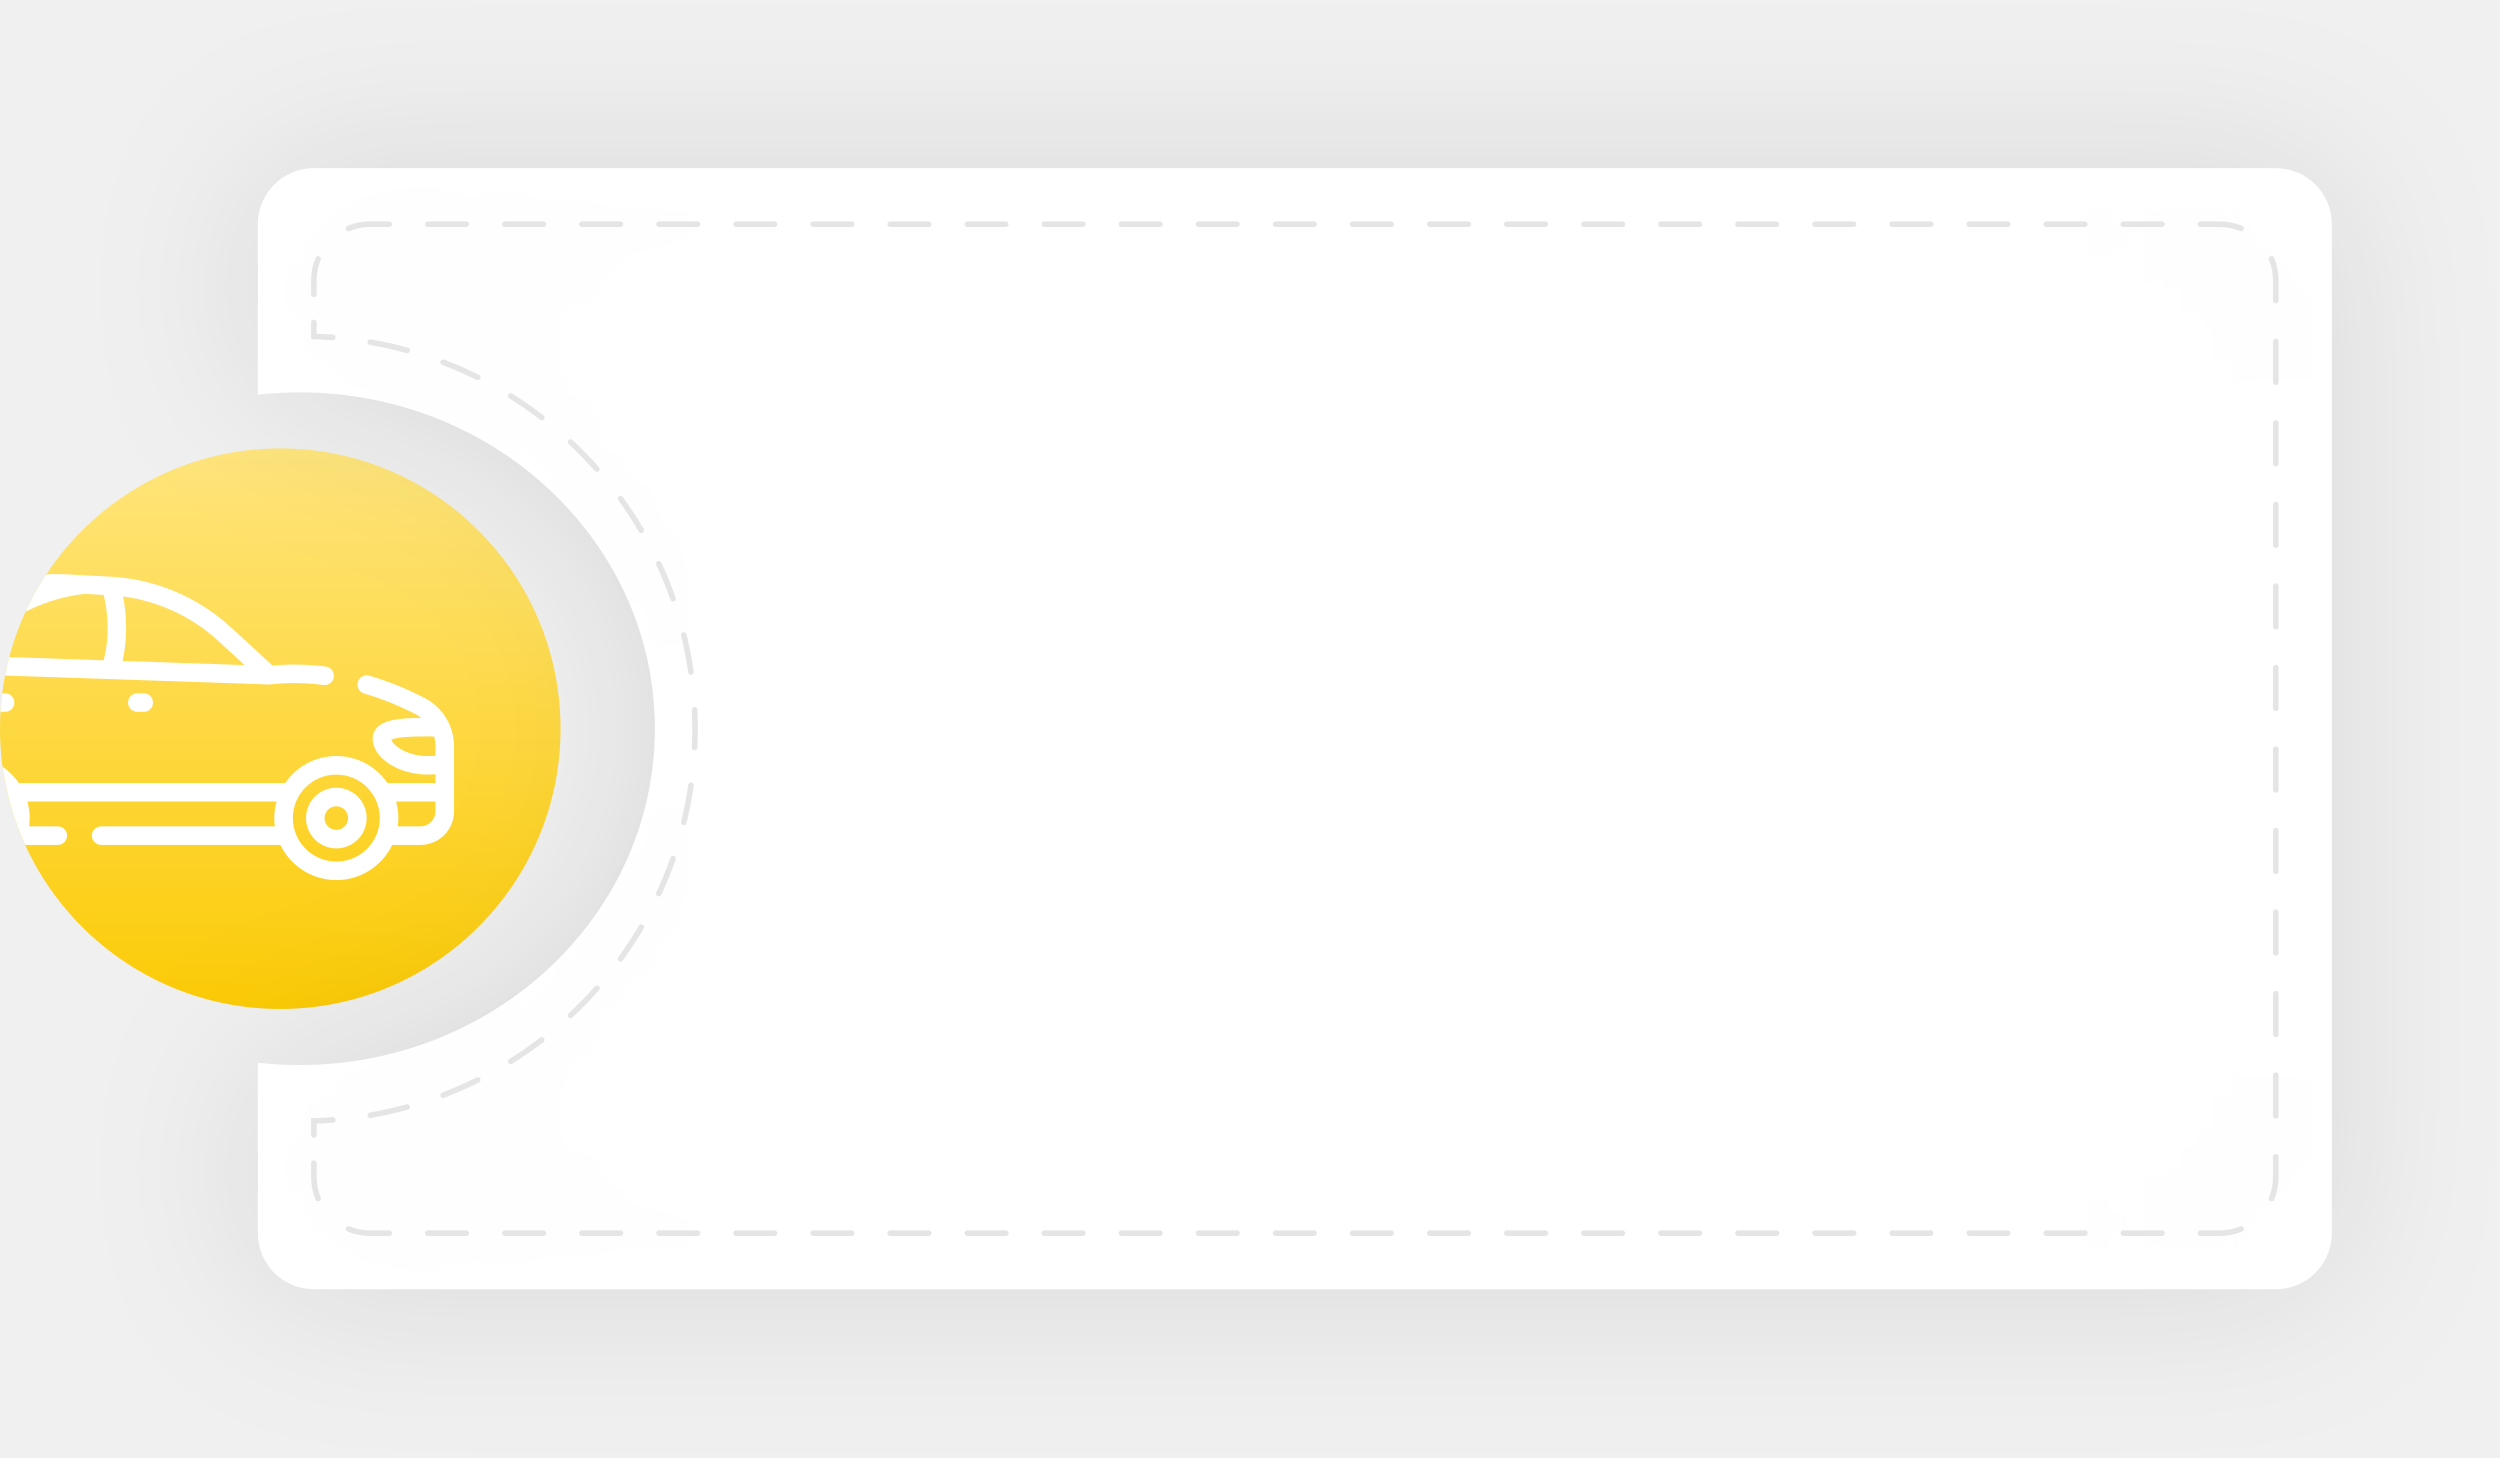
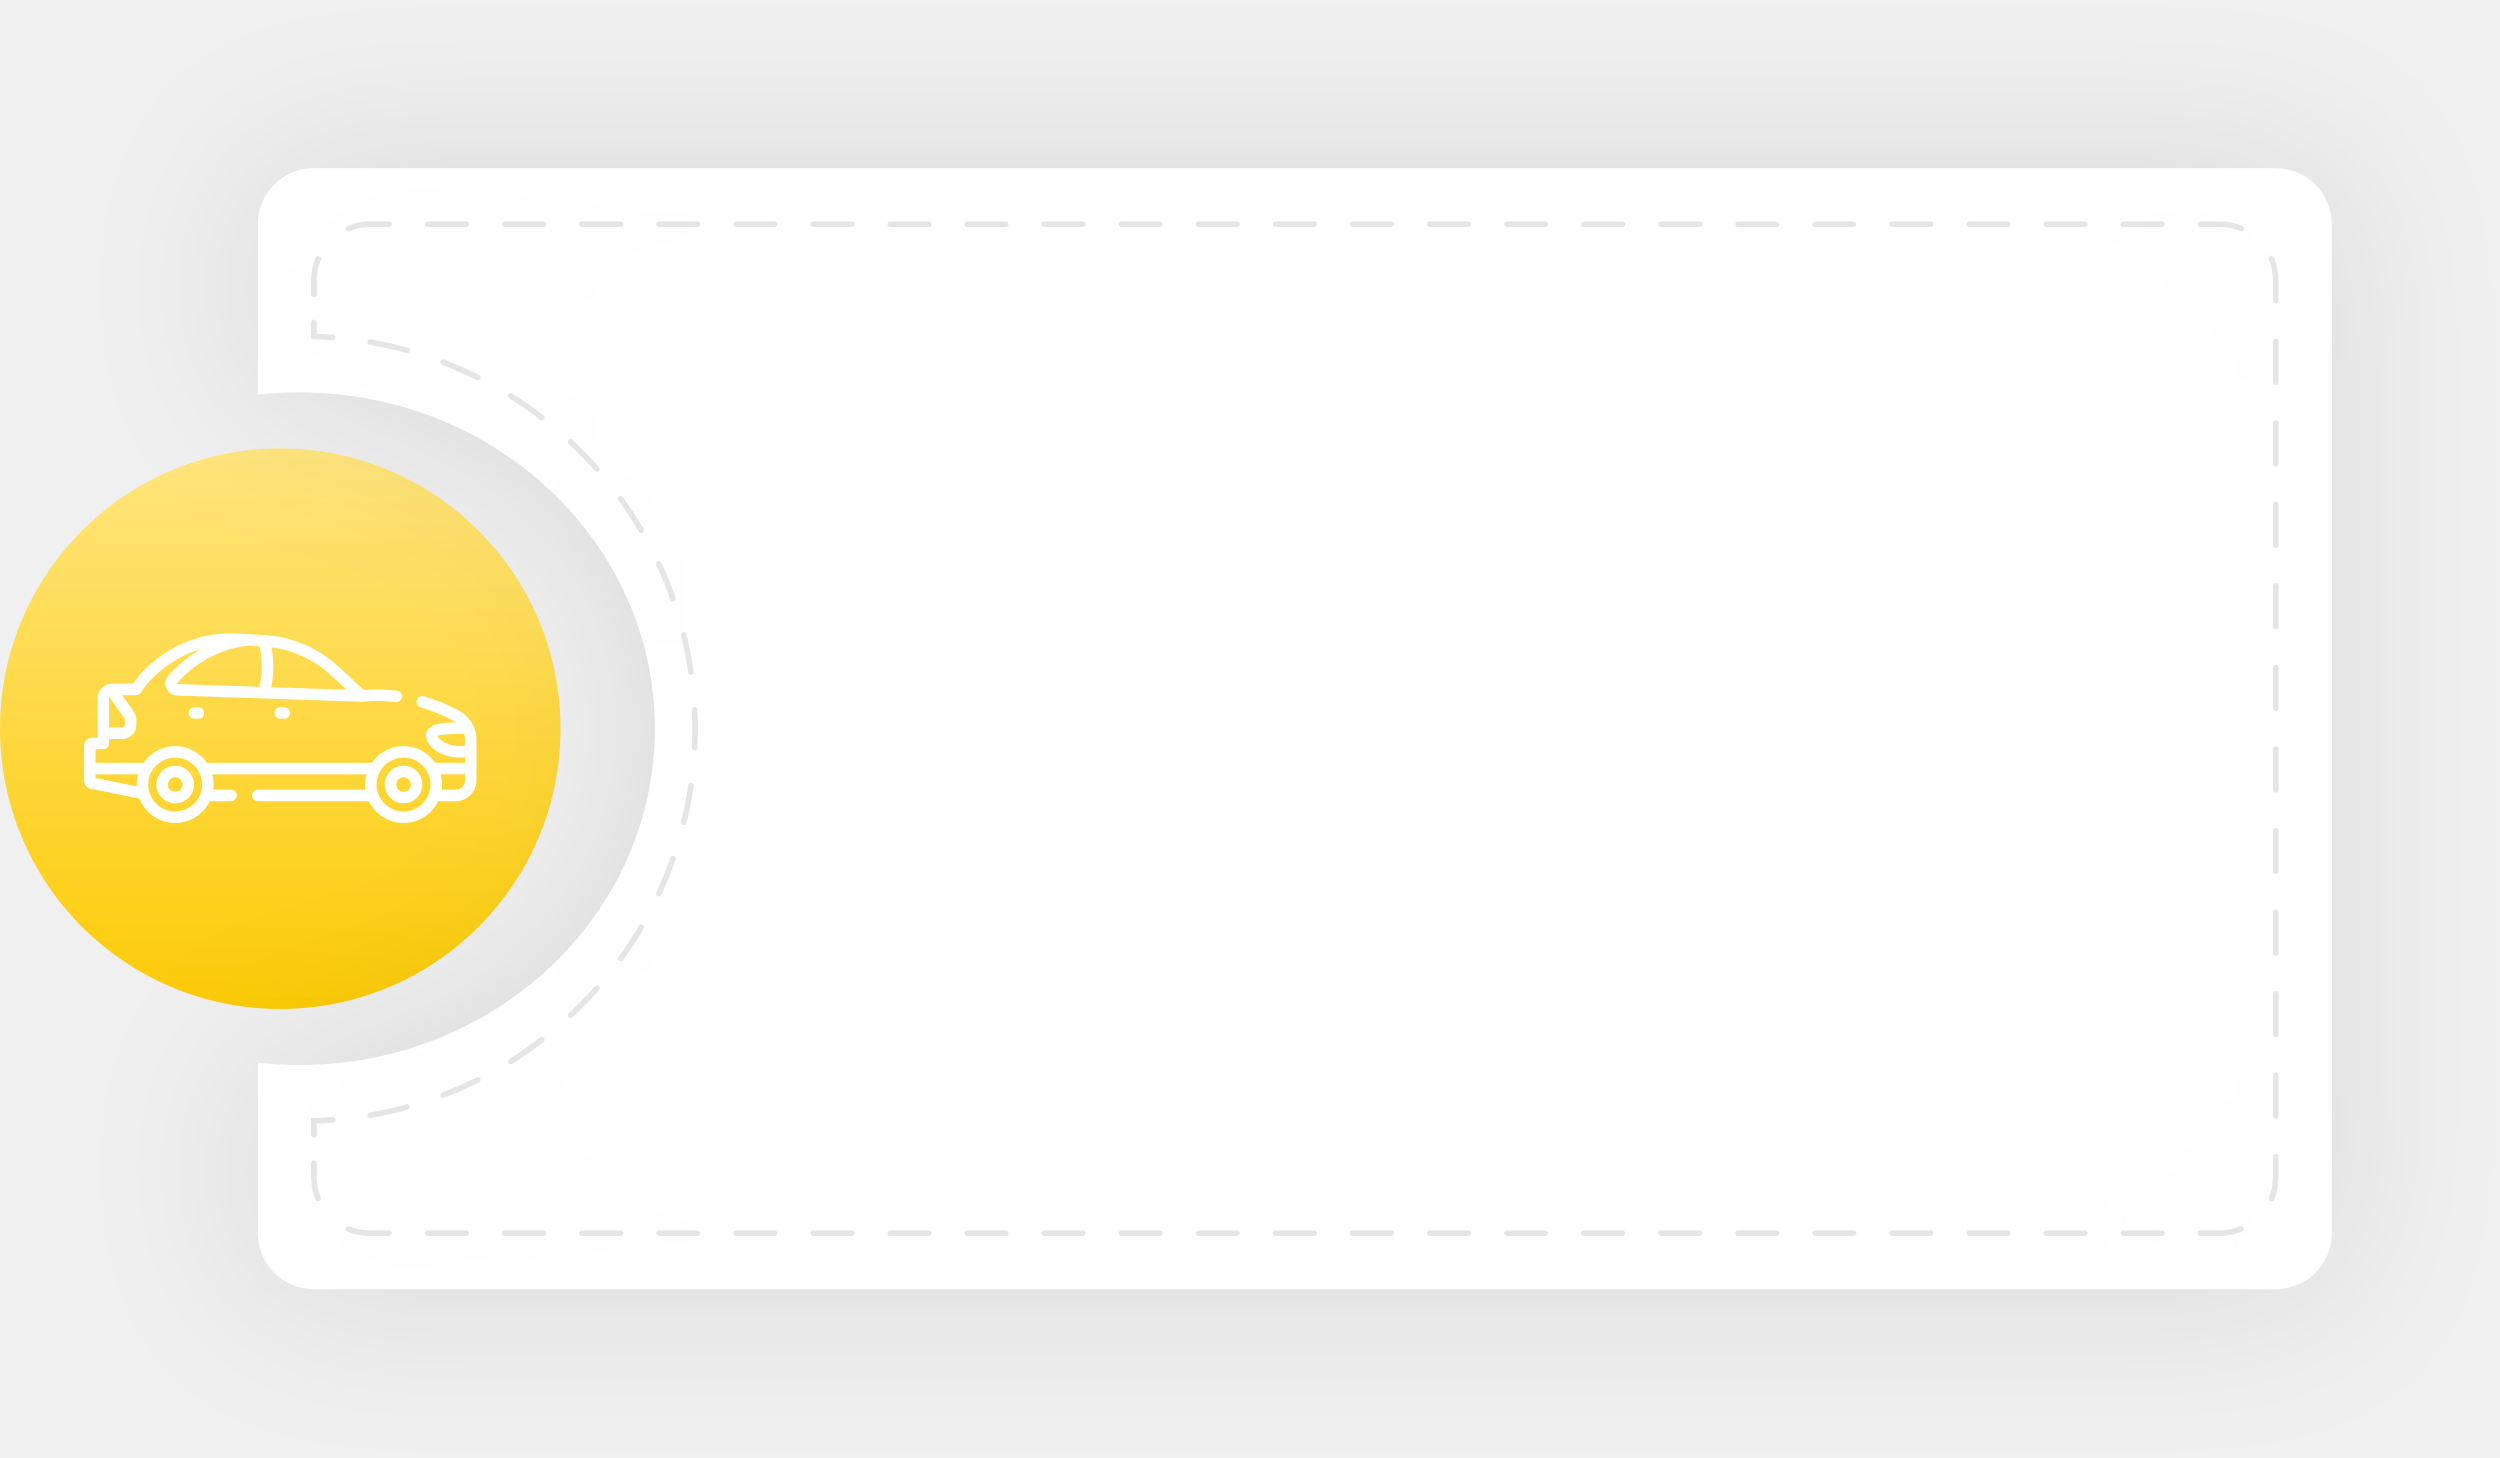
<svg xmlns="http://www.w3.org/2000/svg" width="446" height="260" viewBox="0 0 446 260" fill="none">
  <path d="M100 130C100 157.614 77.614 180 50 180C22.386 180 0 157.614 0 130C0 102.386 22.386 80 50 80C77.614 80 100 102.386 100 130Z" fill="url(#paint0_linear)" />
  <mask id="mask0" mask-type="alpha" maskUnits="userSpaceOnUse" x="0" y="80" width="100" height="100">
    <circle cx="50" cy="130" r="50" fill="url(#paint1_linear)" />
  </mask>
  <g mask="url(#mask0)">
-     <path fill-rule="evenodd" clip-rule="evenodd" d="M75.781 124.537C72.611 122.882 69.284 121.538 65.893 120.544C65.016 120.288 64.096 120.79 63.839 121.668C63.582 122.545 64.085 123.465 64.962 123.722C68.146 124.655 71.27 125.917 74.249 127.472C74.579 127.644 74.886 127.844 75.175 128.065C73.368 128.083 71.59 128.159 70.212 128.425C67.132 129.022 66.485 130.588 66.485 131.797C66.485 135.199 71.066 138.184 76.289 138.184C76.761 138.184 77.228 138.164 77.69 138.133V139.685H69.124C67.127 136.781 63.783 134.873 60 134.873C56.218 134.873 52.874 136.781 50.877 139.685H3.354C1.356 136.781 -1.987 134.873 -5.77 134.873C-9.552 134.873 -12.896 136.781 -14.893 139.685H-28.689V135.741H-26.46C-25.546 135.741 -24.805 135 -24.805 134.085V132.836H-21.006C-18.761 132.836 -16.934 131.009 -16.934 128.764V127.339C-16.934 126.498 -17.189 125.69 -17.672 125.002L-21.042 120.193H-17.038C-16.473 120.193 -15.946 119.904 -15.642 119.427C-13.577 116.183 -10.482 113.211 -6.445 110.595C-3.919 108.958 -1.189 107.728 1.673 106.911C1.169 107.201 0.673 107.501 0.186 107.817C-2.974 109.865 -5.644 112.152 -7.748 114.613C-8.621 115.635 -8.828 117.032 -8.288 118.259C-7.752 119.478 -6.591 120.262 -5.258 120.307C-5.258 120.307 47.99 122.107 48.006 122.107C48.012 122.107 48.017 122.107 48.023 122.106L48.035 122.106L48.054 122.105C48.099 122.104 48.144 122.102 48.188 122.097L48.194 122.097C51.296 121.758 54.497 121.791 57.707 122.198C58.615 122.314 59.442 121.67 59.557 120.763C59.672 119.856 59.029 119.028 58.122 118.913C54.917 118.507 51.716 118.446 48.596 118.73C45.984 116.292 43.429 113.941 40.995 111.734C35.16 106.447 27.621 103.303 19.769 102.882L12.063 102.47C4.776 102.081 -2.247 103.929 -8.245 107.817C-12.371 110.491 -15.624 113.537 -17.927 116.883C-20.127 116.892 -21.526 116.886 -22.45 116.882H-22.45H-22.45H-22.45C-23.838 116.876 -24.155 116.874 -24.504 116.938C-26.546 117.255 -28.116 119.021 -28.116 121.151V131.162C-28.116 131.165 -28.116 131.168 -28.116 131.171C-28.116 131.174 -28.116 131.178 -28.116 131.181C-28.116 131.184 -28.116 131.187 -28.116 131.19C-28.116 131.194 -28.116 131.197 -28.116 131.2V132.43H-29.678C-30.959 132.43 -32 133.471 -32 134.75V144.879C-32 145.982 -31.215 146.939 -30.138 147.153L-16.065 149.996C-14.444 154.099 -10.442 157.01 -5.77 157.01C-1.382 157.01 2.417 154.443 4.206 150.733H10.311C11.225 150.733 11.966 149.992 11.966 149.077C11.966 148.163 11.225 147.422 10.311 147.422H5.196C5.261 146.937 5.298 146.444 5.298 145.942C5.298 144.922 5.156 143.935 4.896 142.996H49.334C49.074 143.935 48.933 144.922 48.933 145.942C48.933 146.444 48.97 146.937 49.035 147.422H18.036C17.122 147.422 16.381 148.163 16.381 149.077C16.381 149.992 17.122 150.733 18.036 150.733H50.024C51.813 154.444 55.613 157.01 60 157.01C64.388 157.01 68.187 154.443 69.976 150.733H75.019C78.317 150.733 81.001 148.049 81.001 144.751V133.139C81 129.514 79 126.218 75.781 124.537ZM-5.258 116.924C-5.295 116.84 -5.254 116.791 -5.232 116.765L-5.231 116.764C-0.582 111.326 6.68 106.908 15.034 105.944L18.487 106.129C19.037 108.167 19.781 113.075 18.478 117.796L-5.146 116.998L-5.146 116.998C-5.184 116.997 -5.227 116.995 -5.258 116.924ZM43.642 118.647L21.859 117.911C22.857 113.644 22.532 109.243 21.948 106.407C28.184 107.226 34.086 109.94 38.772 114.186C40.35 115.617 41.979 117.11 43.642 118.647ZM-20.245 127.339V128.764C-20.245 129.184 -20.586 129.525 -21.006 129.525H-24.805V121.151C-24.805 121.001 -24.767 120.861 -24.706 120.734L-20.383 126.902C-20.293 127.03 -20.245 127.182 -20.245 127.339ZM-28.689 144.068V142.996H-16.436C-16.75 144.133 -16.879 145.285 -16.824 146.465L-28.689 144.068ZM-5.77 153.699C-10.047 153.699 -13.527 150.219 -13.527 145.941C-13.527 141.664 -10.047 138.184 -5.77 138.184C-1.493 138.184 1.987 141.664 1.987 145.941C1.987 150.219 -1.493 153.699 -5.77 153.699ZM76.288 134.873C72.547 134.873 70.094 132.955 69.821 131.969C70.506 131.572 72.679 131.37 76.288 131.37C76.68 131.37 77.068 131.384 77.453 131.409C77.608 131.964 77.69 132.544 77.69 133.138V134.817C77.231 134.854 76.763 134.873 76.288 134.873ZM60 153.699C55.723 153.699 52.243 150.219 52.243 145.941C52.243 141.664 55.723 138.184 60 138.184C64.277 138.184 67.757 141.664 67.757 145.941C67.757 150.219 64.277 153.699 60 153.699ZM75.019 147.421H70.966C71.031 146.937 71.067 146.443 71.067 145.941C71.067 144.921 70.926 143.934 70.666 142.996H77.69V144.75C77.69 146.223 76.492 147.421 75.019 147.421ZM-5.77 140.528C-8.755 140.528 -11.183 142.957 -11.183 145.941C-11.183 148.926 -8.755 151.354 -5.77 151.354C-2.786 151.354 -0.358 148.926 -0.358 145.941C-0.358 142.957 -2.786 140.528 -5.77 140.528ZM-5.77 148.043C-6.929 148.043 -7.872 147.1 -7.872 145.941C-7.872 144.782 -6.929 143.839 -5.77 143.839C-4.611 143.839 -3.669 144.782 -3.669 145.941C-3.669 147.1 -4.611 148.043 -5.77 148.043ZM54.588 145.941C54.588 142.957 57.016 140.528 60 140.528C62.984 140.528 65.412 142.957 65.412 145.941C65.412 148.926 62.984 151.354 60 151.354C57.016 151.354 54.588 148.926 54.588 145.941ZM57.898 145.941C57.898 147.1 58.841 148.043 60 148.043C61.159 148.043 62.102 147.1 62.102 145.941C62.102 144.782 61.159 143.839 60 143.839C58.841 143.839 57.898 144.782 57.898 145.941ZM24.5 123.685C23.586 123.685 22.845 124.426 22.845 125.34C22.845 126.254 23.586 126.995 24.5 126.995H25.648C26.562 126.995 27.303 126.254 27.303 125.34C27.303 124.426 26.562 123.685 25.648 123.685H24.5ZM-1.895 125.34C-1.895 124.426 -1.153 123.685 -0.239 123.685H0.908C1.823 123.685 2.564 124.426 2.564 125.34C2.564 126.254 1.823 126.995 0.908 126.995H-0.239C-1.153 126.995 -1.895 126.254 -1.895 125.34Z" fill="white" style="mix-blend-mode:overlay" />
+     <path fill-rule="evenodd" clip-rule="evenodd" d="M81.767 126.702C79.803 125.676 77.742 124.844 75.641 124.228C75.098 124.069 74.528 124.38 74.369 124.924C74.21 125.467 74.521 126.037 75.065 126.197C77.037 126.775 78.972 127.556 80.818 128.52C81.022 128.626 81.212 128.75 81.391 128.887C80.272 128.898 79.171 128.945 78.317 129.11C76.409 129.48 76.008 130.45 76.008 131.199C76.008 133.307 78.846 135.155 82.081 135.155C82.374 135.155 82.663 135.143 82.949 135.124V136.085H77.643C76.406 134.287 74.334 133.104 71.991 133.104C69.648 133.104 67.577 134.287 66.34 136.085H36.9C35.663 134.287 33.592 133.104 31.249 133.104C28.906 133.104 26.834 134.287 25.597 136.085H17.051V133.642H18.432C18.998 133.642 19.457 133.183 19.457 132.616V131.843H21.81C23.201 131.843 24.333 130.711 24.333 129.32V128.437C24.333 127.916 24.175 127.416 23.876 126.989L21.788 124.011H24.268C24.619 124.011 24.945 123.832 25.133 123.536C26.413 121.527 28.33 119.686 30.831 118.065C32.395 117.051 34.087 116.289 35.859 115.783C35.547 115.962 35.24 116.148 34.938 116.344C32.98 117.613 31.327 119.03 30.024 120.554C29.482 121.187 29.354 122.053 29.689 122.813C30.021 123.567 30.74 124.054 31.566 124.081C31.566 124.081 64.551 125.196 64.561 125.196C64.567 125.196 64.573 125.196 64.579 125.196L64.591 125.195C64.619 125.194 64.647 125.193 64.674 125.19L64.677 125.19C66.599 124.98 68.582 125.001 70.57 125.252C71.133 125.324 71.645 124.926 71.716 124.364C71.788 123.802 71.39 123.289 70.828 123.218C68.842 122.966 66.859 122.928 64.926 123.104C63.308 121.594 61.726 120.138 60.218 118.77C56.603 115.495 51.933 113.548 47.069 113.287L42.296 113.031C37.782 112.791 33.431 113.936 29.715 116.344C27.159 118 25.144 119.888 23.718 121.96C22.355 121.966 21.489 121.962 20.916 121.959H20.916H20.916H20.916C20.056 121.956 19.86 121.955 19.644 121.994C18.379 122.191 17.406 123.284 17.406 124.604V130.805L17.406 130.811L17.406 130.817L17.406 130.823L17.406 130.829V131.591H16.438C15.645 131.591 15 132.236 15 133.028V139.303C15 139.986 15.486 140.579 16.153 140.711L24.871 142.473C25.875 145.014 28.355 146.818 31.249 146.818C33.967 146.818 36.32 145.228 37.428 142.929H41.21C41.777 142.929 42.236 142.47 42.236 141.903C42.236 141.337 41.777 140.878 41.21 140.878H38.041C38.082 140.578 38.105 140.272 38.105 139.961C38.105 139.329 38.017 138.718 37.856 138.136H65.383C65.223 138.718 65.135 139.329 65.135 139.961C65.135 140.272 65.158 140.578 65.198 140.878H45.995C45.429 140.878 44.97 141.337 44.97 141.903C44.97 142.47 45.429 142.929 45.995 142.929H65.811C66.919 145.228 69.273 146.818 71.991 146.818C74.709 146.818 77.063 145.228 78.171 142.929H81.295C83.338 142.929 85 141.267 85 139.224V132.03C85 129.784 83.761 127.743 81.767 126.702ZM31.566 121.986C31.543 121.934 31.568 121.903 31.582 121.887L31.582 121.886C34.462 118.518 38.961 115.781 44.136 115.184L46.275 115.298C46.616 116.561 47.077 119.601 46.269 122.526L31.635 122.031L31.635 122.031C31.611 122.031 31.585 122.03 31.566 121.986ZM61.858 123.053L48.364 122.597C48.982 119.954 48.781 117.227 48.419 115.471C52.282 115.978 55.938 117.659 58.841 120.29C59.818 121.176 60.828 122.101 61.858 123.053ZM22.282 128.437V129.32C22.282 129.58 22.07 129.791 21.81 129.791H19.457V124.604C19.457 124.511 19.48 124.424 19.519 124.346L22.197 128.167C22.252 128.246 22.282 128.34 22.282 128.437ZM17.051 138.8V138.136H24.641C24.447 138.841 24.367 139.554 24.401 140.285L17.051 138.8ZM31.249 144.766C28.599 144.766 26.444 142.61 26.444 139.961C26.444 137.311 28.599 135.155 31.249 135.155C33.898 135.155 36.054 137.311 36.054 139.961C36.054 142.61 33.898 144.766 31.249 144.766ZM82.081 133.104C79.763 133.104 78.244 131.916 78.075 131.306C78.499 131.059 79.845 130.935 82.081 130.935C82.323 130.935 82.564 130.943 82.802 130.959C82.898 131.302 82.949 131.662 82.949 132.03V133.07C82.665 133.093 82.375 133.104 82.081 133.104ZM71.991 144.766C69.341 144.766 67.186 142.61 67.186 139.961C67.186 137.311 69.341 135.155 71.991 135.155C74.641 135.155 76.796 137.311 76.796 139.961C76.796 142.61 74.641 144.766 71.991 144.766ZM81.295 140.878H78.784C78.824 140.577 78.847 140.272 78.847 139.961C78.847 139.329 78.759 138.717 78.598 138.136H82.949V139.223C82.949 140.135 82.207 140.878 81.295 140.878ZM31.248 136.608C29.4 136.608 27.896 138.112 27.896 139.96C27.896 141.809 29.4 143.314 31.248 143.314C33.097 143.314 34.601 141.809 34.601 139.96C34.601 138.112 33.097 136.608 31.248 136.608ZM31.248 141.263C30.531 141.263 29.947 140.679 29.947 139.961C29.947 139.243 30.531 138.659 31.248 138.659C31.966 138.659 32.55 139.243 32.55 139.961C32.55 140.679 31.966 141.263 31.248 141.263ZM68.638 139.96C68.638 138.112 70.142 136.608 71.991 136.608C73.84 136.608 75.344 138.112 75.344 139.96C75.344 141.809 73.84 143.314 71.991 143.314C70.142 143.314 68.638 141.809 68.638 139.96ZM70.689 139.961C70.689 140.679 71.273 141.263 71.991 141.263C72.709 141.263 73.293 140.679 73.293 139.961C73.293 139.243 72.709 138.659 71.991 138.659C71.273 138.659 70.689 139.243 70.689 139.961ZM50 126.174C49.434 126.174 48.974 126.633 48.974 127.199C48.974 127.765 49.434 128.224 50 128.224H50.711C51.277 128.224 51.736 127.765 51.736 127.199C51.736 126.633 51.277 126.174 50.711 126.174H50ZM33.649 127.199C33.649 126.633 34.108 126.174 34.675 126.174H35.386C35.952 126.174 36.411 126.633 36.411 127.199C36.411 127.765 35.952 128.224 35.386 128.224H34.675C34.108 128.224 33.649 127.765 33.649 127.199Z" fill="white" style="mix-blend-mode:overlay" />
  </g>
  <g filter="url(#filter0_d)">
    <path fill-rule="evenodd" clip-rule="evenodd" d="M56 30C50.477 30 46 34.477 46 40V70.404C48.428 70.137 50.897 70 53.4 70C88.431 70 116.829 96.863 116.829 130C116.829 163.137 88.431 190 53.4 190C50.897 190 48.428 189.863 46 189.596V220C46 225.523 50.477 230 56 230H406C411.523 230 416 225.523 416 220V40C416 34.477 411.523 30 406 30H56Z" fill="white" />
  </g>
  <g filter="url(#filter1_d)">
    <path d="M56 60.028H55.5V60.514L55.986 60.528L56 60.028ZM56 199.972L55.986 199.472L55.5 199.486V199.972H56ZM55.5 52.507C55.5 52.783 55.724 53.007 56 53.007C56.276 53.007 56.5 52.783 56.5 52.507H55.5ZM56.5 57.521C56.5 57.245 56.276 57.021 56 57.021C55.724 57.021 55.5 57.245 55.5 57.521H56.5ZM59.332 60.702C59.608 60.722 59.848 60.516 59.868 60.241C59.889 59.965 59.683 59.725 59.408 59.704L59.332 60.702ZM66.15 60.543C65.878 60.496 65.619 60.678 65.572 60.95C65.525 61.222 65.707 61.481 65.979 61.528L66.15 60.543ZM72.514 62.993C72.78 63.066 73.055 62.91 73.129 62.644C73.202 62.378 73.046 62.102 72.78 62.029L72.514 62.993ZM79.234 64.15C78.976 64.052 78.687 64.18 78.588 64.438C78.489 64.696 78.618 64.985 78.876 65.084L79.234 64.15ZM85.005 67.782C85.252 67.905 85.552 67.805 85.676 67.558C85.799 67.311 85.699 67.011 85.452 66.887L85.005 67.782ZM91.376 70.212C91.142 70.065 90.833 70.136 90.687 70.37C90.54 70.604 90.611 70.913 90.845 71.059L91.376 70.212ZM96.343 74.884C96.562 75.052 96.876 75.011 97.044 74.792C97.213 74.574 97.172 74.26 96.953 74.091L96.343 74.884ZM102.132 78.487C101.931 78.299 101.614 78.309 101.426 78.511C101.237 78.713 101.248 79.029 101.449 79.218L102.132 78.487ZM106.118 84.02C106.3 84.228 106.616 84.247 106.823 84.064C107.03 83.882 107.05 83.566 106.867 83.359L106.118 84.02ZM111.114 88.661C110.952 88.437 110.639 88.387 110.416 88.549C110.192 88.712 110.143 89.024 110.305 89.248L111.114 88.661ZM113.971 94.853C114.11 95.091 114.417 95.17 114.655 95.031C114.893 94.891 114.973 94.584 114.833 94.346L113.971 94.853ZM117.987 100.363C117.87 100.113 117.573 100.004 117.323 100.12C117.072 100.236 116.963 100.534 117.079 100.784L117.987 100.363ZM119.6 106.988C119.691 107.249 119.977 107.386 120.237 107.295C120.498 107.203 120.635 106.918 120.544 106.657L119.6 106.988ZM122.478 113.17C122.413 112.902 122.142 112.737 121.874 112.803C121.606 112.869 121.441 113.139 121.507 113.408L122.478 113.17ZM122.783 119.982C122.823 120.255 123.076 120.445 123.35 120.405C123.623 120.366 123.813 120.112 123.773 119.839L122.783 119.982ZM124.42 126.603C124.406 126.327 124.172 126.114 123.896 126.127C123.621 126.14 123.408 126.374 123.421 126.65L124.42 126.603ZM123.421 133.35C123.408 133.626 123.621 133.86 123.896 133.873C124.172 133.886 124.406 133.673 124.42 133.397L123.421 133.35ZM123.773 140.161C123.813 139.888 123.623 139.634 123.35 139.595C123.076 139.555 122.823 139.745 122.783 140.018L123.773 140.161ZM121.507 146.592C121.441 146.861 121.606 147.131 121.874 147.197C122.142 147.263 122.413 147.098 122.478 146.83L121.507 146.592ZM120.544 153.343C120.635 153.082 120.498 152.797 120.237 152.705C119.977 152.614 119.691 152.751 119.6 153.012L120.544 153.343ZM117.079 159.216C116.963 159.466 117.072 159.764 117.323 159.88C117.573 159.996 117.87 159.887 117.987 159.637L117.079 159.216ZM114.833 165.654C114.973 165.416 114.893 165.109 114.655 164.97C114.417 164.83 114.11 164.909 113.971 165.147L114.833 165.654ZM110.305 170.752C110.143 170.976 110.192 171.288 110.416 171.45C110.639 171.613 110.952 171.563 111.114 171.339L110.305 170.752ZM106.867 176.641C107.05 176.434 107.03 176.118 106.823 175.936C106.616 175.753 106.3 175.773 106.118 175.98L106.867 176.641ZM101.449 180.782C101.248 180.971 101.237 181.287 101.426 181.489C101.614 181.691 101.931 181.701 102.132 181.513L101.449 180.782ZM96.953 185.909C97.172 185.74 97.213 185.426 97.044 185.208C96.876 184.989 96.562 184.948 96.343 185.116L96.953 185.909ZM90.845 188.941C90.611 189.087 90.54 189.396 90.687 189.63C90.833 189.864 91.142 189.935 91.376 189.788L90.845 188.941ZM85.452 193.113C85.699 192.989 85.799 192.689 85.676 192.442C85.552 192.195 85.252 192.095 85.005 192.218L85.452 193.113ZM78.876 194.916C78.618 195.015 78.489 195.304 78.588 195.562C78.687 195.82 78.976 195.949 79.234 195.85L78.876 194.916ZM72.78 197.971C73.046 197.898 73.202 197.622 73.129 197.356C73.055 197.09 72.78 196.934 72.514 197.007L72.78 197.971ZM65.979 198.472C65.707 198.519 65.525 198.778 65.572 199.05C65.619 199.322 65.878 199.504 66.15 199.457L65.979 198.472ZM59.408 200.296C59.683 200.275 59.889 200.035 59.868 199.759C59.848 199.484 59.608 199.278 59.332 199.299L59.408 200.296ZM55.5 202.479C55.5 202.755 55.724 202.979 56 202.979C56.276 202.979 56.5 202.755 56.5 202.479H55.5ZM56.5 207.493C56.5 207.217 56.276 206.993 56 206.993C55.724 206.993 55.5 207.217 55.5 207.493H56.5ZM56.297 214.019C56.403 214.274 56.695 214.396 56.95 214.29C57.205 214.184 57.326 213.891 57.221 213.636L56.297 214.019ZM62.364 218.779C62.109 218.674 61.816 218.795 61.71 219.05C61.605 219.305 61.725 219.597 61.981 219.703L62.364 218.779ZM69.438 220.5C69.714 220.5 69.938 220.276 69.938 220C69.938 219.724 69.714 219.5 69.438 219.5V220.5ZM76.312 219.5C76.036 219.5 75.812 219.724 75.812 220C75.812 220.276 76.036 220.5 76.312 220.5V219.5ZM83.188 220.5C83.464 220.5 83.688 220.276 83.688 220C83.688 219.724 83.464 219.5 83.188 219.5V220.5ZM90.062 219.5C89.786 219.5 89.562 219.724 89.562 220C89.562 220.276 89.786 220.5 90.062 220.5V219.5ZM96.938 220.5C97.214 220.5 97.438 220.276 97.438 220C97.438 219.724 97.214 219.5 96.938 219.5V220.5ZM103.812 219.5C103.536 219.5 103.312 219.724 103.312 220C103.312 220.276 103.536 220.5 103.812 220.5V219.5ZM110.688 220.5C110.964 220.5 111.188 220.276 111.188 220C111.188 219.724 110.964 219.5 110.688 219.5V220.5ZM117.562 219.5C117.286 219.5 117.062 219.724 117.062 220C117.062 220.276 117.286 220.5 117.562 220.5V219.5ZM124.438 220.5C124.714 220.5 124.938 220.276 124.938 220C124.938 219.724 124.714 219.5 124.438 219.5V220.5ZM131.312 219.5C131.036 219.5 130.812 219.724 130.812 220C130.812 220.276 131.036 220.5 131.312 220.5V219.5ZM138.188 220.5C138.464 220.5 138.688 220.276 138.688 220C138.688 219.724 138.464 219.5 138.188 219.5V220.5ZM145.062 219.5C144.786 219.5 144.562 219.724 144.562 220C144.562 220.276 144.786 220.5 145.062 220.5V219.5ZM151.937 220.5C152.214 220.5 152.437 220.276 152.437 220C152.437 219.724 152.214 219.5 151.937 219.5V220.5ZM158.812 219.5C158.536 219.5 158.312 219.724 158.312 220C158.312 220.276 158.536 220.5 158.812 220.5V219.5ZM165.688 220.5C165.964 220.5 166.188 220.276 166.188 220C166.188 219.724 165.964 219.5 165.688 219.5V220.5ZM172.562 219.5C172.286 219.5 172.062 219.724 172.062 220C172.062 220.276 172.286 220.5 172.562 220.5V219.5ZM179.438 220.5C179.714 220.5 179.938 220.276 179.938 220C179.938 219.724 179.714 219.5 179.438 219.5V220.5ZM186.312 219.5C186.036 219.5 185.812 219.724 185.812 220C185.812 220.276 186.036 220.5 186.312 220.5V219.5ZM193.188 220.5C193.464 220.5 193.688 220.276 193.688 220C193.688 219.724 193.464 219.5 193.188 219.5V220.5ZM200.062 219.5C199.786 219.5 199.562 219.724 199.562 220C199.562 220.276 199.786 220.5 200.062 220.5V219.5ZM206.938 220.5C207.214 220.5 207.438 220.276 207.438 220C207.438 219.724 207.214 219.5 206.938 219.5V220.5ZM213.812 219.5C213.536 219.5 213.312 219.724 213.312 220C213.312 220.276 213.536 220.5 213.812 220.5V219.5ZM220.688 220.5C220.964 220.5 221.188 220.276 221.188 220C221.188 219.724 220.964 219.5 220.688 219.5V220.5ZM227.562 219.5C227.286 219.5 227.062 219.724 227.062 220C227.062 220.276 227.286 220.5 227.562 220.5V219.5ZM234.438 220.5C234.714 220.5 234.938 220.276 234.938 220C234.938 219.724 234.714 219.5 234.438 219.5V220.5ZM241.312 219.5C241.036 219.5 240.812 219.724 240.812 220C240.812 220.276 241.036 220.5 241.312 220.5V219.5ZM248.188 220.5C248.464 220.5 248.688 220.276 248.688 220C248.688 219.724 248.464 219.5 248.188 219.5V220.5ZM255.062 219.5C254.786 219.5 254.562 219.724 254.562 220C254.562 220.276 254.786 220.5 255.062 220.5V219.5ZM261.938 220.5C262.214 220.5 262.438 220.276 262.438 220C262.438 219.724 262.214 219.5 261.938 219.5V220.5ZM268.812 219.5C268.536 219.5 268.312 219.724 268.312 220C268.312 220.276 268.536 220.5 268.812 220.5V219.5ZM275.688 220.5C275.964 220.5 276.188 220.276 276.188 220C276.188 219.724 275.964 219.5 275.688 219.5V220.5ZM282.562 219.5C282.286 219.5 282.062 219.724 282.062 220C282.062 220.276 282.286 220.5 282.562 220.5V219.5ZM289.438 220.5C289.714 220.5 289.938 220.276 289.938 220C289.938 219.724 289.714 219.5 289.438 219.5V220.5ZM296.312 219.5C296.036 219.5 295.812 219.724 295.812 220C295.812 220.276 296.036 220.5 296.312 220.5V219.5ZM303.188 220.5C303.464 220.5 303.688 220.276 303.688 220C303.688 219.724 303.464 219.5 303.188 219.5V220.5ZM310.062 219.5C309.786 219.5 309.562 219.724 309.562 220C309.562 220.276 309.786 220.5 310.062 220.5V219.5ZM316.938 220.5C317.214 220.5 317.438 220.276 317.438 220C317.438 219.724 317.214 219.5 316.938 219.5V220.5ZM323.812 219.5C323.536 219.5 323.312 219.724 323.312 220C323.312 220.276 323.536 220.5 323.812 220.5V219.5ZM330.688 220.5C330.964 220.5 331.188 220.276 331.188 220C331.188 219.724 330.964 219.5 330.688 219.5V220.5ZM337.562 219.5C337.286 219.5 337.062 219.724 337.062 220C337.062 220.276 337.286 220.5 337.562 220.5V219.5ZM344.438 220.5C344.714 220.5 344.938 220.276 344.938 220C344.938 219.724 344.714 219.5 344.438 219.5V220.5ZM351.312 219.5C351.036 219.5 350.812 219.724 350.812 220C350.812 220.276 351.036 220.5 351.312 220.5V219.5ZM358.188 220.5C358.464 220.5 358.688 220.276 358.688 220C358.688 219.724 358.464 219.5 358.188 219.5V220.5ZM365.062 219.5C364.786 219.5 364.562 219.724 364.562 220C364.562 220.276 364.786 220.5 365.062 220.5V219.5ZM371.938 220.5C372.214 220.5 372.438 220.276 372.438 220C372.438 219.724 372.214 219.5 371.938 219.5V220.5ZM378.812 219.5C378.536 219.5 378.312 219.724 378.312 220C378.312 220.276 378.536 220.5 378.812 220.5V219.5ZM385.688 220.5C385.964 220.5 386.188 220.276 386.188 220C386.188 219.724 385.964 219.5 385.688 219.5V220.5ZM392.562 219.5C392.286 219.5 392.062 219.724 392.062 220C392.062 220.276 392.286 220.5 392.562 220.5V219.5ZM400.019 219.703C400.274 219.597 400.396 219.305 400.29 219.05C400.184 218.795 399.891 218.674 399.636 218.779L400.019 219.703ZM404.779 213.636C404.674 213.891 404.795 214.184 405.05 214.29C405.305 214.396 405.597 214.274 405.703 214.019L404.779 213.636ZM406.5 206.364C406.5 206.087 406.276 205.864 406 205.864C405.724 205.864 405.5 206.087 405.5 206.364H406.5ZM405.5 199.091C405.5 199.367 405.724 199.591 406 199.591C406.276 199.591 406.5 199.367 406.5 199.091H405.5ZM406.5 191.818C406.5 191.542 406.276 191.318 406 191.318C405.724 191.318 405.5 191.542 405.5 191.818H406.5ZM405.5 184.545C405.5 184.822 405.724 185.045 406 185.045C406.276 185.045 406.5 184.822 406.5 184.545H405.5ZM406.5 177.273C406.5 176.997 406.276 176.773 406 176.773C405.724 176.773 405.5 176.997 405.5 177.273H406.5ZM405.5 170C405.5 170.276 405.724 170.5 406 170.5C406.276 170.5 406.5 170.276 406.5 170H405.5ZM406.5 162.727C406.5 162.451 406.276 162.227 406 162.227C405.724 162.227 405.5 162.451 405.5 162.727H406.5ZM405.5 155.455C405.5 155.731 405.724 155.955 406 155.955C406.276 155.955 406.5 155.731 406.5 155.455H405.5ZM406.5 148.182C406.5 147.906 406.276 147.682 406 147.682C405.724 147.682 405.5 147.906 405.5 148.182H406.5ZM405.5 140.909C405.5 141.185 405.724 141.409 406 141.409C406.276 141.409 406.5 141.185 406.5 140.909H405.5ZM406.5 133.636C406.5 133.36 406.276 133.136 406 133.136C405.724 133.136 405.5 133.36 405.5 133.636H406.5ZM405.5 126.364C405.5 126.64 405.724 126.864 406 126.864C406.276 126.864 406.5 126.64 406.5 126.364H405.5ZM406.5 119.091C406.5 118.815 406.276 118.591 406 118.591C405.724 118.591 405.5 118.815 405.5 119.091H406.5ZM405.5 111.818C405.5 112.094 405.724 112.318 406 112.318C406.276 112.318 406.5 112.094 406.5 111.818H405.5ZM406.5 104.545C406.5 104.269 406.276 104.045 406 104.045C405.724 104.045 405.5 104.269 405.5 104.545H406.5ZM405.5 97.273C405.5 97.549 405.724 97.773 406 97.773C406.276 97.773 406.5 97.549 406.5 97.273H405.5ZM406.5 90C406.5 89.724 406.276 89.5 406 89.5C405.724 89.5 405.5 89.724 405.5 90H406.5ZM405.5 82.727C405.5 83.003 405.724 83.227 406 83.227C406.276 83.227 406.5 83.003 406.5 82.727H405.5ZM406.5 75.454C406.5 75.178 406.276 74.954 406 74.954C405.724 74.954 405.5 75.178 405.5 75.454H406.5ZM405.5 68.182C405.5 68.458 405.724 68.682 406 68.682C406.276 68.682 406.5 68.458 406.5 68.182H405.5ZM406.5 60.909C406.5 60.633 406.276 60.409 406 60.409C405.724 60.409 405.5 60.633 405.5 60.909H406.5ZM405.5 53.636C405.5 53.913 405.724 54.136 406 54.136C406.276 54.136 406.5 53.913 406.5 53.636H405.5ZM405.703 45.981C405.597 45.725 405.305 45.605 405.05 45.71C404.795 45.816 404.674 46.109 404.779 46.364L405.703 45.981ZM399.636 41.221C399.891 41.326 400.184 41.205 400.29 40.95C400.396 40.695 400.274 40.403 400.019 40.297L399.636 41.221ZM392.562 39.5C392.286 39.5 392.062 39.724 392.062 40C392.062 40.276 392.286 40.5 392.562 40.5V39.5ZM385.688 40.5C385.964 40.5 386.188 40.276 386.188 40C386.188 39.724 385.964 39.5 385.688 39.5V40.5ZM378.812 39.5C378.536 39.5 378.312 39.724 378.312 40C378.312 40.276 378.536 40.5 378.812 40.5V39.5ZM371.938 40.5C372.214 40.5 372.438 40.276 372.438 40C372.438 39.724 372.214 39.5 371.938 39.5V40.5ZM365.062 39.5C364.786 39.5 364.562 39.724 364.562 40C364.562 40.276 364.786 40.5 365.062 40.5V39.5ZM358.188 40.5C358.464 40.5 358.688 40.276 358.688 40C358.688 39.724 358.464 39.5 358.188 39.5V40.5ZM351.312 39.5C351.036 39.5 350.812 39.724 350.812 40C350.812 40.276 351.036 40.5 351.312 40.5V39.5ZM344.438 40.5C344.714 40.5 344.938 40.276 344.938 40C344.938 39.724 344.714 39.5 344.438 39.5V40.5ZM337.562 39.5C337.286 39.5 337.062 39.724 337.062 40C337.062 40.276 337.286 40.5 337.562 40.5V39.5ZM330.688 40.5C330.964 40.5 331.188 40.276 331.188 40C331.188 39.724 330.964 39.5 330.688 39.5V40.5ZM323.812 39.5C323.536 39.5 323.312 39.724 323.312 40C323.312 40.276 323.536 40.5 323.812 40.5V39.5ZM316.938 40.5C317.214 40.5 317.438 40.276 317.438 40C317.438 39.724 317.214 39.5 316.938 39.5V40.5ZM310.062 39.5C309.786 39.5 309.562 39.724 309.562 40C309.562 40.276 309.786 40.5 310.062 40.5V39.5ZM303.188 40.5C303.464 40.5 303.688 40.276 303.688 40C303.688 39.724 303.464 39.5 303.188 39.5V40.5ZM296.312 39.5C296.036 39.5 295.812 39.724 295.812 40C295.812 40.276 296.036 40.5 296.312 40.5V39.5ZM289.438 40.5C289.714 40.5 289.938 40.276 289.938 40C289.938 39.724 289.714 39.5 289.438 39.5V40.5ZM282.562 39.5C282.286 39.5 282.062 39.724 282.062 40C282.062 40.276 282.286 40.5 282.562 40.5V39.5ZM275.688 40.5C275.964 40.5 276.188 40.276 276.188 40C276.188 39.724 275.964 39.5 275.688 39.5V40.5ZM268.812 39.5C268.536 39.5 268.312 39.724 268.312 40C268.312 40.276 268.536 40.5 268.812 40.5V39.5ZM261.938 40.5C262.214 40.5 262.438 40.276 262.438 40C262.438 39.724 262.214 39.5 261.938 39.5V40.5ZM255.062 39.5C254.786 39.5 254.562 39.724 254.562 40C254.562 40.276 254.786 40.5 255.062 40.5V39.5ZM248.188 40.5C248.464 40.5 248.688 40.276 248.688 40C248.688 39.724 248.464 39.5 248.188 39.5V40.5ZM241.312 39.5C241.036 39.5 240.812 39.724 240.812 40C240.812 40.276 241.036 40.5 241.312 40.5V39.5ZM234.438 40.5C234.714 40.5 234.938 40.276 234.938 40C234.938 39.724 234.714 39.5 234.438 39.5V40.5ZM227.562 39.5C227.286 39.5 227.062 39.724 227.062 40C227.062 40.276 227.286 40.5 227.562 40.5V39.5ZM220.688 40.5C220.964 40.5 221.188 40.276 221.188 40C221.188 39.724 220.964 39.5 220.688 39.5V40.5ZM213.812 39.5C213.536 39.5 213.312 39.724 213.312 40C213.312 40.276 213.536 40.5 213.812 40.5V39.5ZM206.938 40.5C207.214 40.5 207.438 40.276 207.438 40C207.438 39.724 207.214 39.5 206.938 39.5V40.5ZM200.062 39.5C199.786 39.5 199.562 39.724 199.562 40C199.562 40.276 199.786 40.5 200.062 40.5V39.5ZM193.188 40.5C193.464 40.5 193.688 40.276 193.688 40C193.688 39.724 193.464 39.5 193.188 39.5V40.5ZM186.312 39.5C186.036 39.5 185.812 39.724 185.812 40C185.812 40.276 186.036 40.5 186.312 40.5V39.5ZM179.438 40.5C179.714 40.5 179.938 40.276 179.938 40C179.938 39.724 179.714 39.5 179.438 39.5V40.5ZM172.563 39.5C172.286 39.5 172.063 39.724 172.063 40C172.063 40.276 172.286 40.5 172.563 40.5V39.5ZM165.687 40.5C165.964 40.5 166.187 40.276 166.187 40C166.187 39.724 165.964 39.5 165.687 39.5V40.5ZM158.812 39.5C158.536 39.5 158.312 39.724 158.312 40C158.312 40.276 158.536 40.5 158.812 40.5V39.5ZM151.938 40.5C152.214 40.5 152.438 40.276 152.438 40C152.438 39.724 152.214 39.5 151.938 39.5V40.5ZM145.062 39.5C144.786 39.5 144.562 39.724 144.562 40C144.562 40.276 144.786 40.5 145.062 40.5V39.5ZM138.188 40.5C138.464 40.5 138.688 40.276 138.688 40C138.688 39.724 138.464 39.5 138.188 39.5V40.5ZM131.313 39.5C131.036 39.5 130.813 39.724 130.813 40C130.813 40.276 131.036 40.5 131.313 40.5V39.5ZM124.437 40.5C124.714 40.5 124.937 40.276 124.937 40C124.937 39.724 124.714 39.5 124.437 39.5V40.5ZM117.562 39.5C117.286 39.5 117.062 39.724 117.062 40C117.062 40.276 117.286 40.5 117.562 40.5V39.5ZM110.688 40.5C110.964 40.5 111.188 40.276 111.188 40C111.188 39.724 110.964 39.5 110.688 39.5V40.5ZM103.812 39.5C103.536 39.5 103.312 39.724 103.312 40C103.312 40.276 103.536 40.5 103.812 40.5V39.5ZM96.938 40.5C97.214 40.5 97.438 40.276 97.438 40C97.438 39.724 97.214 39.5 96.938 39.5V40.5ZM90.062 39.5C89.786 39.5 89.562 39.724 89.562 40C89.562 40.276 89.786 40.5 90.062 40.5V39.5ZM83.188 40.5C83.464 40.5 83.688 40.276 83.688 40C83.688 39.724 83.464 39.5 83.188 39.5V40.5ZM76.312 39.5C76.036 39.5 75.812 39.724 75.812 40C75.812 40.276 76.036 40.5 76.312 40.5V39.5ZM69.438 40.5C69.714 40.5 69.938 40.276 69.938 40C69.938 39.724 69.714 39.5 69.438 39.5V40.5ZM61.981 40.297C61.725 40.403 61.605 40.695 61.71 40.95C61.816 41.205 62.109 41.326 62.364 41.221L61.981 40.297ZM57.221 46.364C57.326 46.109 57.205 45.816 56.95 45.71C56.695 45.605 56.403 45.725 56.297 45.981L57.221 46.364ZM55.5 50V52.507H56.5V50H55.5ZM55.5 57.521V60.028H56.5V57.521H55.5ZM55.986 60.528C57.108 60.559 58.224 60.617 59.332 60.702L59.408 59.704C58.284 59.619 57.152 59.56 56.014 59.528L55.986 60.528ZM65.979 61.528C68.195 61.913 70.375 62.403 72.514 62.993L72.78 62.029C70.61 61.431 68.398 60.934 66.15 60.543L65.979 61.528ZM78.876 65.084C80.969 65.887 83.014 66.788 85.005 67.782L85.452 66.887C83.432 65.879 81.358 64.965 79.234 64.15L78.876 65.084ZM90.845 71.059C92.741 72.247 94.576 73.524 96.343 74.884L96.953 74.091C95.16 72.712 93.299 71.417 91.376 70.212L90.845 71.059ZM101.449 79.218C103.081 80.743 104.639 82.346 106.118 84.02L106.867 83.359C105.368 81.66 103.787 80.034 102.132 78.487L101.449 79.218ZM110.305 89.248C111.613 91.053 112.837 92.923 113.971 94.853L114.833 94.346C113.683 92.389 112.442 90.492 111.114 88.661L110.305 89.248ZM117.079 100.784C118.015 102.802 118.858 104.872 119.6 106.988L120.544 106.657C119.79 104.51 118.936 102.41 117.987 100.363L117.079 100.784ZM121.507 113.408C122.035 115.561 122.462 117.755 122.783 119.982L123.773 119.839C123.447 117.58 123.014 115.355 122.478 113.17L121.507 113.408ZM123.421 126.65C123.473 127.76 123.5 128.877 123.5 130H124.5C124.5 128.861 124.473 127.728 124.42 126.603L123.421 126.65ZM123.5 130C123.5 131.123 123.473 132.24 123.421 133.35L124.42 133.397C124.473 132.272 124.5 131.139 124.5 130H123.5ZM122.783 140.018C122.462 142.245 122.035 144.439 121.507 146.592L122.478 146.83C123.014 144.645 123.447 142.42 123.773 140.161L122.783 140.018ZM119.6 153.012C118.858 155.128 118.015 157.198 117.079 159.216L117.987 159.637C118.936 157.59 119.79 155.49 120.544 153.343L119.6 153.012ZM113.971 165.147C112.837 167.077 111.613 168.947 110.305 170.752L111.114 171.339C112.442 169.508 113.683 167.611 114.833 165.654L113.971 165.147ZM106.118 175.98C104.639 177.654 103.081 179.257 101.449 180.782L102.132 181.513C103.787 179.966 105.368 178.34 106.867 176.641L106.118 175.98ZM96.343 185.116C94.576 186.476 92.741 187.753 90.845 188.941L91.376 189.788C93.299 188.583 95.16 187.288 96.953 185.909L96.343 185.116ZM85.005 192.218C83.014 193.212 80.969 194.113 78.876 194.916L79.234 195.85C81.358 195.035 83.432 194.121 85.452 193.113L85.005 192.218ZM72.514 197.007C70.375 197.597 68.195 198.087 65.979 198.472L66.15 199.457C68.398 199.066 70.61 198.569 72.78 197.971L72.514 197.007ZM59.332 199.299C58.224 199.383 57.108 199.441 55.986 199.472L56.014 200.472C57.152 200.44 58.284 200.381 59.408 200.296L59.332 199.299ZM55.5 199.972V202.479H56.5V199.972H55.5ZM55.5 207.493V210H56.5V207.493H55.5ZM55.5 210C55.5 211.423 55.783 212.781 56.297 214.019L57.221 213.636C56.757 212.517 56.5 211.289 56.5 210H55.5ZM61.981 219.703C63.219 220.217 64.577 220.5 66 220.5V219.5C64.711 219.5 63.483 219.244 62.364 218.779L61.981 219.703ZM66 220.5H69.438V219.5H66V220.5ZM76.312 220.5H83.188V219.5H76.312V220.5ZM90.062 220.5H96.938V219.5H90.062V220.5ZM103.812 220.5H110.688V219.5H103.812V220.5ZM117.562 220.5H124.438V219.5H117.562V220.5ZM131.312 220.5H138.188V219.5H131.312V220.5ZM145.062 220.5H151.937V219.5H145.062V220.5ZM158.812 220.5H165.688V219.5H158.812V220.5ZM172.562 220.5H179.438V219.5H172.562V220.5ZM186.312 220.5H193.188V219.5H186.312V220.5ZM200.062 220.5H206.938V219.5H200.062V220.5ZM213.812 220.5H220.688V219.5H213.812V220.5ZM227.562 220.5H234.438V219.5H227.562V220.5ZM241.312 220.5H248.188V219.5H241.312V220.5ZM255.062 220.5H261.938V219.5H255.062V220.5ZM268.812 220.5H275.688V219.5H268.812V220.5ZM282.562 220.5H289.438V219.5H282.562V220.5ZM296.312 220.5H303.188V219.5H296.312V220.5ZM310.062 220.5H316.938V219.5H310.062V220.5ZM323.812 220.5H330.688V219.5H323.812V220.5ZM337.562 220.5H344.438V219.5H337.562V220.5ZM351.312 220.5H358.188V219.5H351.312V220.5ZM365.062 220.5H371.938V219.5H365.062V220.5ZM378.812 220.5H385.688V219.5H378.812V220.5ZM392.562 220.5H396V219.5H392.562V220.5ZM396 220.5C397.423 220.5 398.781 220.217 400.019 219.703L399.636 218.779C398.517 219.244 397.289 219.5 396 219.5V220.5ZM405.703 214.019C406.217 212.781 406.5 211.423 406.5 210H405.5C405.5 211.289 405.244 212.517 404.779 213.636L405.703 214.019ZM406.5 210V206.364H405.5V210H406.5ZM406.5 199.091V191.818H405.5V199.091H406.5ZM406.5 184.545V177.273H405.5V184.545H406.5ZM406.5 170V162.727H405.5V170H406.5ZM406.5 155.455V148.182H405.5V155.455H406.5ZM406.5 140.909V133.636H405.5V140.909H406.5ZM406.5 126.364V119.091H405.5V126.364H406.5ZM406.5 111.818V104.545H405.5V111.818H406.5ZM406.5 97.273V90H405.5V97.273H406.5ZM406.5 82.727V75.454H405.5V82.727H406.5ZM406.5 68.182V60.909H405.5V68.182H406.5ZM406.5 53.636V50H405.5V53.636H406.5ZM406.5 50C406.5 48.577 406.217 47.219 405.703 45.981L404.779 46.364C405.244 47.483 405.5 48.711 405.5 50H406.5ZM400.019 40.297C398.781 39.783 397.423 39.5 396 39.5V40.5C397.289 40.5 398.517 40.757 399.636 41.221L400.019 40.297ZM396 39.5H392.562V40.5H396V39.5ZM385.688 39.5H378.812V40.5H385.688V39.5ZM371.938 39.5H365.062V40.5H371.938V39.5ZM358.188 39.5H351.312V40.5H358.188V39.5ZM344.438 39.5H337.562V40.5H344.438V39.5ZM330.688 39.5H323.812V40.5H330.688V39.5ZM316.938 39.5H310.062V40.5H316.938V39.5ZM303.188 39.5H296.312V40.5H303.188V39.5ZM289.438 39.5H282.562V40.5H289.438V39.5ZM275.688 39.5H268.812V40.5H275.688V39.5ZM261.938 39.5H255.062V40.5H261.938V39.5ZM248.188 39.5H241.312V40.5H248.188V39.5ZM234.438 39.5H227.562V40.5H234.438V39.5ZM220.688 39.5H213.812V40.5H220.688V39.5ZM206.938 39.5H200.062V40.5H206.938V39.5ZM193.188 39.5H186.312V40.5H193.188V39.5ZM179.438 39.5H172.563V40.5H179.438V39.5ZM165.687 39.5H158.812V40.5H165.687V39.5ZM151.938 39.5H145.062V40.5H151.938V39.5ZM138.188 39.5H131.313V40.5H138.188V39.5ZM124.437 39.5H117.562V40.5H124.437V39.5ZM110.688 39.5H103.812V40.5H110.688V39.5ZM96.938 39.5H90.062V40.5H96.938V39.5ZM83.188 39.5H76.312V40.5H83.188V39.5ZM69.438 39.5H66V40.5H69.438V39.5ZM66 39.5C64.577 39.5 63.219 39.783 61.981 40.297L62.364 41.221C63.483 40.757 64.711 40.5 66 40.5V39.5ZM56.297 45.981C55.783 47.219 55.5 48.577 55.5 50H56.5C56.5 48.711 56.757 47.483 57.221 46.364L56.297 45.981Z" fill="#E5E5E5" />
  </g>
  <defs>
    <filter id="filter0_d" x="16" y="0" width="430" height="260" filterUnits="userSpaceOnUse" color-interpolation-filters="sRGB">
      <feFlood flood-opacity="0" result="BackgroundImageFix" />
      <feColorMatrix in="SourceAlpha" type="matrix" values="0 0 0 0 0 0 0 0 0 0 0 0 0 0 0 0 0 0 127 0" />
      <feOffset />
      <feGaussianBlur stdDeviation="15" />
      <feColorMatrix type="matrix" values="0 0 0 0 0 0 0 0 0 0 0 0 0 0 0 0 0 0 0.1 0" />
      <feBlend mode="normal" in2="BackgroundImageFix" result="effect1_dropShadow" />
      <feBlend mode="normal" in="SourceGraphic" in2="effect1_dropShadow" result="shape" />
    </filter>
    <filter id="filter1_d" x="25.5" y="9.5" width="411" height="241" filterUnits="userSpaceOnUse" color-interpolation-filters="sRGB">
      <feFlood flood-opacity="0" result="BackgroundImageFix" />
      <feColorMatrix in="SourceAlpha" type="matrix" values="0 0 0 0 0 0 0 0 0 0 0 0 0 0 0 0 0 0 127 0" />
      <feOffset />
      <feGaussianBlur stdDeviation="15" />
      <feColorMatrix type="matrix" values="0 0 0 0 0 0 0 0 0 0 0 0 0 0 0 0 0 0 0.1 0" />
      <feBlend mode="normal" in2="BackgroundImageFix" result="effect1_dropShadow" />
      <feBlend mode="normal" in="SourceGraphic" in2="effect1_dropShadow" result="shape" />
    </filter>
    <linearGradient id="paint0_linear" x1="48.636" y1="180" x2="48.636" y2="80" gradientUnits="userSpaceOnUse">
      <stop stop-color="#FCCB05" />
      <stop offset="1" stop-color="#FFE57D" />
    </linearGradient>
    <linearGradient id="paint1_linear" x1="48.636" y1="180" x2="48.636" y2="80" gradientUnits="userSpaceOnUse">
      <stop stop-color="#FCCB05" />
      <stop offset="1" stop-color="#FFE57D" />
    </linearGradient>
  </defs>
</svg>
